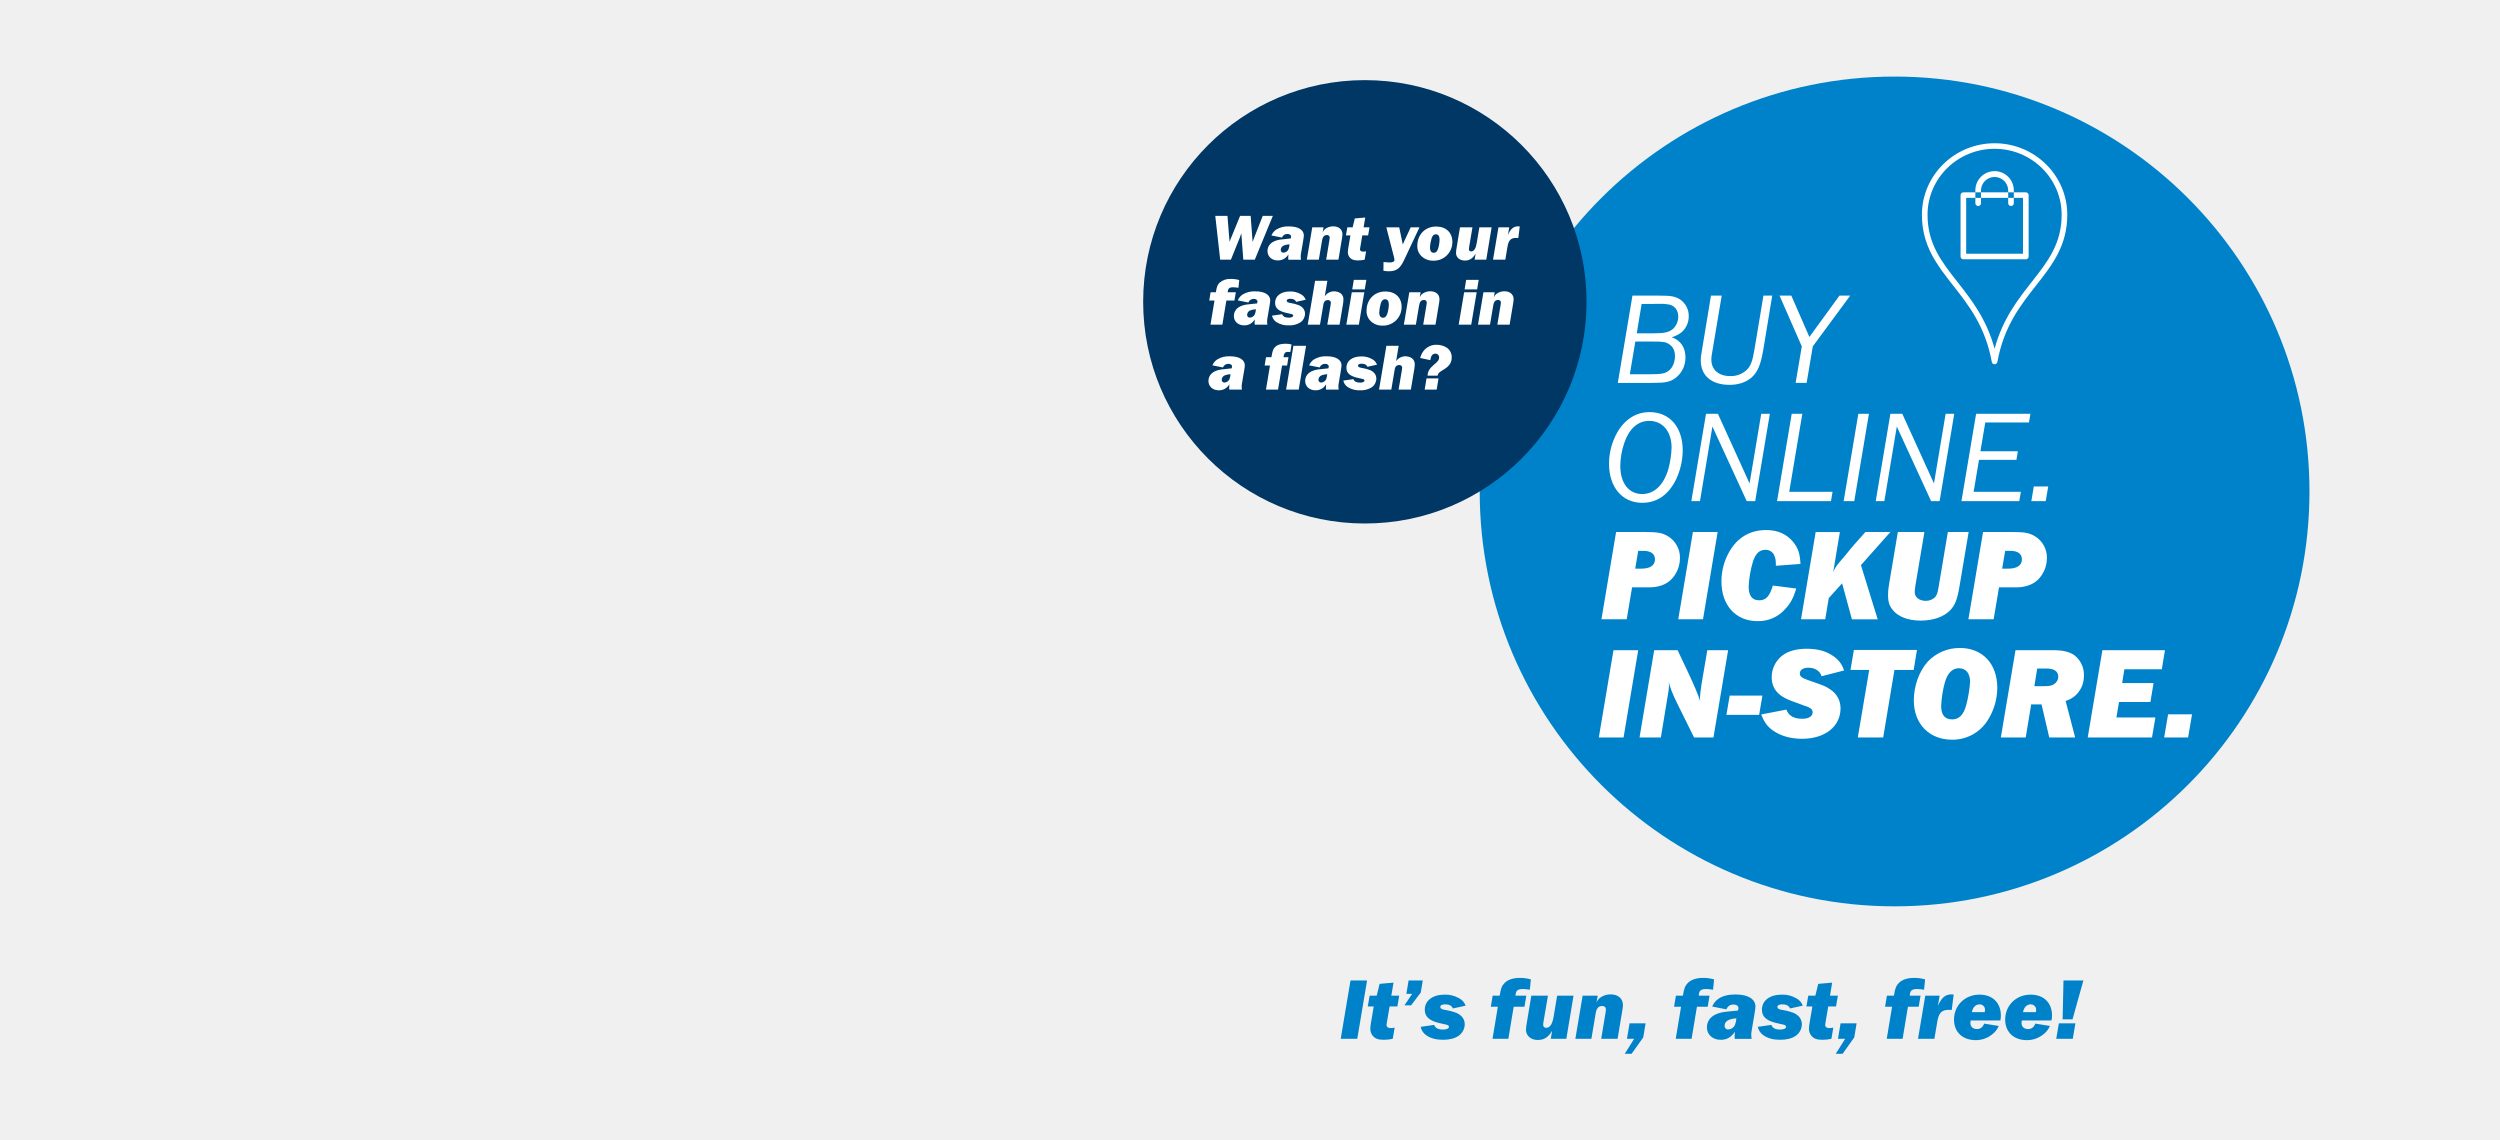
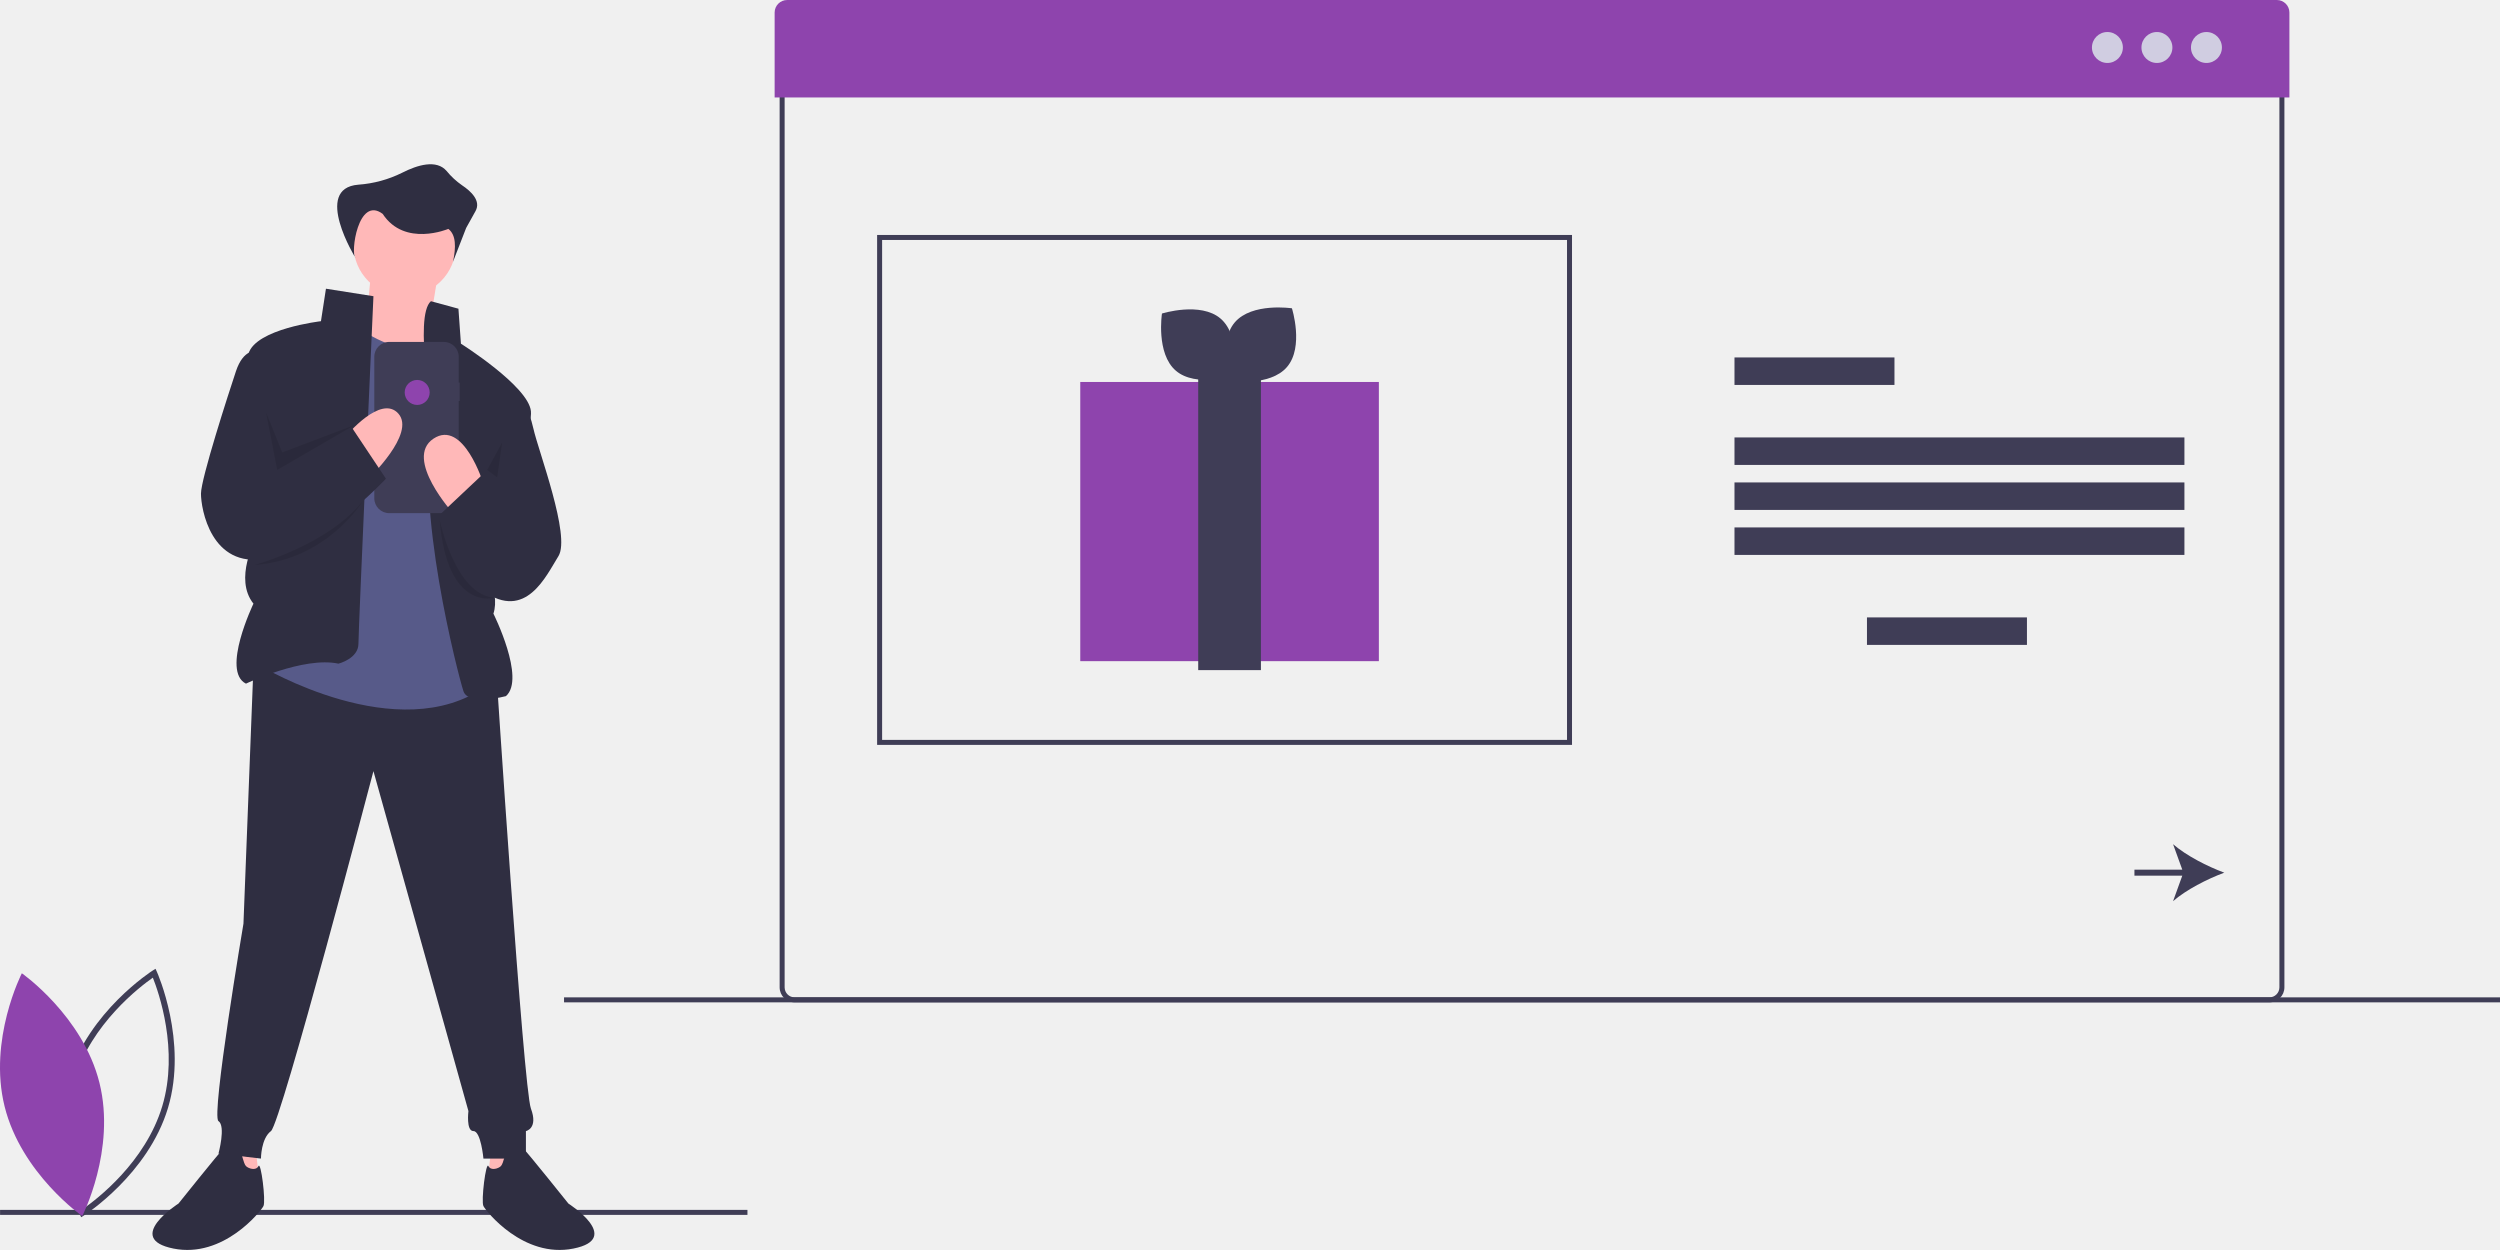
- <svg xmlns="http://www.w3.org/2000/svg" id="_051518_US_BOPIS_Splash_row1_mod8_XL_text.svg" data-name="051518_US_BOPIS_Splash_row1_mod8_XL_text.svg" width="1404" height="640" viewBox="0 0 1404 640">
-   <defs>
-     <style>
-       .cls-1, .cls-4 {
-         fill: #fff;
-       }
- 
-       .cls-1 {
-         opacity: 0;
-       }
- 
-       .cls-2 {
-         fill: #0082ca;
-       }
- 
-       .cls-2, .cls-3, .cls-4 {
-         fill-rule: evenodd;
-       }
- 
-       .cls-3 {
-         fill: #0082cb;
-       }
- 
-       .cls-5 {
-         fill: #003764;
-       }
-     </style>
-   </defs>
-   <rect id="box" class="cls-1" width="1404" height="640" />
-   <path id="It_s_fun_fast_free_" data-name="It’s fun, fast, free!  " class="cls-2" d="M1101.94,609.406h9.3l5.51-32.789h-9.3Zm30.3-6.292a11.1,11.1,0,0,1-2.26.245c-1.48,0-2.31-.639-2.31-1.769a9.021,9.021,0,0,1,.24-1.623l1.48-8.75h4.38l1.03-6.047h-4.43l1.23-7.324-7.82.688-1.62,6.636h-3.99l-1.03,6.047h3.34l-1.47,8.75a22.573,22.573,0,0,0-.44,3.638,6.047,6.047,0,0,0,1.37,4.08c1.33,1.623,3.1,2.262,6.2,2.262a23.974,23.974,0,0,0,5.02-.541Zm5.51-12.536h3.74l5.41-7.177,1.13-6.784h-7.97l-1.23,7.521h3.25Zm34.34,0.2a7.444,7.444,0,0,0-3.69-4.179,15.251,15.251,0,0,0-8.07-2.016c-6.79,0-11.17,3.343-11.17,8.5,0,3.982,2.66,6.293,8.81,7.62,3.74,0.786,3.98.885,4.38,1.18a1.124,1.124,0,0,1,.39.786c0,0.885-1.33,1.524-3.15,1.524-2.9,0-4.38-.737-5.16-2.605l-7.58,1.081a7.406,7.406,0,0,0,3.35,4.867c2.36,1.622,5.41,2.409,9.25,2.409,3.59,0,6.54-.738,8.65-2.212a7.974,7.974,0,0,0,3.5-6.44c0-2.852-1.58-5.064-4.63-6.44a32.518,32.518,0,0,0-6.64-1.721c-1.77-.344-2.46-0.786-2.46-1.622,0-.934.98-1.475,2.66-1.475,2.31,0,3.74.738,4.43,2.311Zm15.1,18.631h8.9l3-18.041h6.05l1.04-6.2h-6.05c0.09-2.8,1.08-3.736,4.18-3.736a28.735,28.735,0,0,1,3.84.394l0.59-5.8a22.015,22.015,0,0,0-6.3-.836c-3.64,0-6.54.983-8.41,2.8-1.58,1.573-2.17,3.048-2.81,7.177h-3.94l-1.03,6.2h3.94Zm32.71,0h8.76l4.03-24.236h-9.2l-2.01,12c-0.69,3.982-2.07,6.047-4.14,6.047a1.535,1.535,0,0,1-1.67-1.77,15.3,15.3,0,0,1,.29-2.409l2.37-13.863h-9.35l-2.51,15.142a30.043,30.043,0,0,0-.49,3.981c0,3.343,2.75,5.752,6.59,5.752,3.54,0,5.9-1.475,8.12-5.162Zm13.82,0h9l2.46-14.551c0.45-2.606,1.63-3.884,3.5-3.884,1.47,0,2.21.688,2.21,2.016,0,0.3-.1.934-0.24,1.868l-2.42,14.551h9.21l2.75-16.567a15.123,15.123,0,0,0,.25-2.458c0-3.588-2.76-5.948-6.89-5.948a10.1,10.1,0,0,0-5.56,1.622,6.175,6.175,0,0,0-2.41,3.048l0.69-3.933h-8.47Zm28.97,0h4.04l-5.27,8.406h3.84l6.54-9.192,1.33-7.915h-9Zm27.4,0H1299l3-18.041h6.05l1.03-6.2h-6.05c0.1-2.8,1.08-3.736,4.18-3.736a28.437,28.437,0,0,1,3.84.394l0.59-5.8a21.916,21.916,0,0,0-6.3-.836c-3.64,0-6.54.983-8.41,2.8-1.57,1.573-2.16,3.048-2.8,7.177h-3.94l-1.03,6.2h3.93Zm42.61,0a11.639,11.639,0,0,1-.2-1.917,13.87,13.87,0,0,1,.25-2.8c1.32-7.571,2.11-12.241,2.11-13.421,0-4.228-4.23-6.784-11.17-6.784-4.03,0-7.23.787-9.59,2.409a9.751,9.751,0,0,0-3.54,4.375l7.92,1.573c0.98-1.868,2.16-2.7,4.03-2.7,1.67,0,2.81.786,2.81,1.966a5.486,5.486,0,0,1-.3,1.426c-0.74.049-1.33,0.147-1.62,0.147-6.35.59-7.73,0.787-9.94,1.622-3.74,1.377-5.86,4.13-5.86,7.669,0,4.08,3.25,6.981,7.73,6.981,3.44,0,5.85-1.377,7.97-4.523-0.1.983-.15,2.114-0.15,2.8a6.041,6.041,0,0,0,.1,1.18h9.45Zm-15.16-7.276c0-1.622.89-2.752,2.66-3.49a13.242,13.242,0,0,1,3.94-.737,12.6,12.6,0,0,1-.79,3.736,4.33,4.33,0,0,1-3.64,2.507A1.957,1.957,0,0,1,1317.54,602.13Zm43.88-11.355a7.408,7.408,0,0,0-3.69-4.179,15.251,15.251,0,0,0-8.07-2.016c-6.79,0-11.16,3.343-11.16,8.5,0,3.982,2.65,6.293,8.8,7.62,3.74,0.786,3.99.885,4.38,1.18a1.086,1.086,0,0,1,.39.786c0,0.885-1.32,1.524-3.14,1.524-2.91,0-4.38-.737-5.17-2.605l-7.58,1.081a7.44,7.44,0,0,0,3.35,4.867c2.36,1.622,5.41,2.409,9.25,2.409,3.59,0,6.54-.738,8.66-2.212a7.99,7.99,0,0,0,3.49-6.44c0-2.852-1.57-5.064-4.62-6.44a32.876,32.876,0,0,0-6.65-1.721c-1.77-.344-2.46-0.786-2.46-1.622,0-.934.99-1.475,2.66-1.475,2.31,0,3.74.738,4.43,2.311Zm17.17,12.339a11.164,11.164,0,0,1-2.26.245c-1.48,0-2.32-.639-2.32-1.769a8.681,8.681,0,0,1,.25-1.623l1.48-8.75h4.37l1.04-6.047h-4.43l1.23-7.324-7.82.688-1.63,6.636h-3.98l-1.04,6.047h3.35l-1.48,8.75a23.874,23.874,0,0,0-.44,3.638,6,6,0,0,0,1.38,4.08c1.33,1.623,3.1,2.262,6.2,2.262a24.043,24.043,0,0,0,5.02-.541Zm2.6,6.292h4.04l-5.27,8.406h3.84l6.54-9.192,1.33-7.915h-9Zm27.4,0h8.91l3-18.041h6.05l1.03-6.2h-6.05c0.1-2.8,1.08-3.736,4.18-3.736a28.437,28.437,0,0,1,3.84.394l0.59-5.8a21.916,21.916,0,0,0-6.3-.836c-3.64,0-6.54.983-8.41,2.8-1.57,1.573-2.16,3.048-2.8,7.177h-3.94l-1.03,6.2h3.93Zm17.56,0h9.2l1.68-9.881c0.78-4.67,2.5-6.391,6.29-6.391,0.4,0,.84,0,1.77.049l1.09-8.652c-0.5-.049-0.89-0.1-1.13-0.1-3.55,0-5.76,1.868-7.73,6.538l0.98-5.8h-8.06Zm37.19-8.554c-0.93,2.163-2.16,3.048-4.13,3.048-2.21,0-3.64-1.327-3.64-3.343a9.651,9.651,0,0,1,.15-1.474h16.68a13.117,13.117,0,0,0,.29-2.753c0-7.178-4.67-11.75-12-11.75-8.17,0-14.32,6.047-14.32,14.06,0,6.932,4.82,11.5,12.15,11.5a14.382,14.382,0,0,0,8.91-2.949,11.651,11.651,0,0,0,4.08-5.014Zm-6.93-6.44c0.49-2.7,2.11-4.375,4.33-4.375a3.012,3.012,0,0,1,3.05,3.2,6.239,6.239,0,0,1-.15,1.179h-7.23Zm35.66,6.44c-0.93,2.163-2.16,3.048-4.13,3.048-2.22,0-3.64-1.327-3.64-3.343a10.833,10.833,0,0,1,.14-1.474h16.68a12.588,12.588,0,0,0,.3-2.753c0-7.178-4.68-11.75-12.01-11.75-8.16,0-14.31,6.047-14.31,14.06,0,6.932,4.82,11.5,12.15,11.5a14.353,14.353,0,0,0,8.9-2.949,11.6,11.6,0,0,0,4.09-5.014Zm-6.94-6.44c0.5-2.7,2.12-4.375,4.33-4.375a3.012,3.012,0,0,1,3.05,3.2,7,7,0,0,1-.14,1.179h-7.24Zm22.24,4.031h5.56l6.1-21.826h-11.17Zm-3.6,10.963h9.3l1.48-8.7h-9.3Z" transform="translate(-349 -26)" />
-   <g id="Lock_Up_Form_3" data-name="Lock Up Form 3">
-     <path class="cls-3" d="M1646,302c0,128.683-104.32,233-233,233s-233-104.318-233-233S1284.32,69,1413,69,1646,173.317,1646,302Z" transform="translate(-349 -26)" />
-     <path class="cls-4" d="M1453.21,168.509h31.9V137.13h-31.9v31.379Zm33.48,3.111h-35.06a1.569,1.569,0,0,1-1.58-1.554V135.575a1.57,1.57,0,0,1,1.58-1.556h35.06a1.572,1.572,0,0,1,1.59,1.556v34.491a1.571,1.571,0,0,1-1.59,1.554m-8.31-29.94a1.569,1.569,0,0,1-1.58-1.555v-7.22a7.641,7.641,0,0,0-15.28,0v7.22a1.58,1.58,0,0,1-3.16,0v-7.22a10.8,10.8,0,0,1,21.6,0v7.22a1.563,1.563,0,0,1-1.58,1.555m-9.22-32.119c-20.76,0-37.65,16.616-37.65,37.038,0,16.355,7.79,26.264,16.8,37.74,7.71,9.811,16.33,20.784,20.85,37.511,4.53-16.73,13.15-27.7,20.85-37.513,9.02-11.474,16.81-21.383,16.81-37.738,0-20.422-16.9-37.038-37.66-37.038m0,121.008a1.585,1.585,0,0,1-1.56-1.28c-3.66-19.971-12.88-31.7-21.79-43.048-8.98-11.43-17.46-22.225-17.46-39.642,0-22.137,18.3-40.148,40.81-40.148s40.82,18.011,40.82,40.148c0,17.417-8.48,28.212-17.46,39.642-8.92,11.344-18.13,23.077-21.8,43.048a1.577,1.577,0,0,1-1.56,1.28" transform="translate(-349 -26)" />
-     <path id="Buy_online._pickup_in-store." data-name="Buy online. pickup in-store." class="cls-4" d="M1257.56,241.037h19.18c7.71,0,10.21-.514,13.37-2.866a14.239,14.239,0,0,0,5.44-11.464c0-5.585-2.72-9.554-7.72-11.317a16.515,16.515,0,0,0,5.37-2.646,11.693,11.693,0,0,0,4.19-9.113,11.023,11.023,0,0,0-4.78-9.406c-2.79-1.764-4.92-2.2-11.54-2.2h-15.28Zm10.65-27.852,2.72-16.461,9.41-.074h0.73a22.1,22.1,0,0,1,5.88.514c2.87,0.882,4.56,3.381,4.56,6.688a9.4,9.4,0,0,1-3.09,6.981c-2.28,1.838-4.7,2.352-10.95,2.352h-9.26Zm-3.89,23,3.08-18.372h9.92c5.96,0,7.28.22,9.34,1.69,1.98,1.323,3.01,3.6,3.01,6.467,0,3.233-1.25,6.393-3.23,8.01-2.21,1.837-4.27,2.205-11.47,2.205h-10.65Zm79.96-44.167h-4.93l-5.07,30.424c-1.1,6.467-2.06,9.04-4.33,11.318a13.045,13.045,0,0,1-9.34,3.454c-6.39,0-10.51-3.6-10.51-9.186,0-1.838.08-1.838,1.03-7.57l4.78-28.44h-6.03l-4.48,27.118c-1.18,6.981-1.25,7.5-1.25,9.259,0,8.6,6.1,13.742,16.17,13.742,5.07,0,9.55-1.543,12.57-4.335,3.3-3.087,4.99-7.055,6.46-15.947Zm13.15,49.017h6.18l3.45-20.5,21.02-28.514h-6.03l-16.9,23.223-10.14-23.223h-6.62l12.5,28.514ZM1252.63,286.4c0,13.228,7.43,21.973,18.6,21.973,8.37,0,14.84-4.482,19.1-13.228a38.846,38.846,0,0,0,3.68-16.167c0-13.081-7.28-21.532-18.6-21.532-7.49,0-13.89,3.968-18.15,11.391A36.2,36.2,0,0,0,1252.63,286.4Zm6.32,1.25a41.659,41.659,0,0,1,2.28-13.008c2.79-8.01,7.64-12.272,13.96-12.272,7.57,0,12.57,5.952,12.57,14.991a53.611,53.611,0,0,1-1.84,12.2c-2.72,8.966-7.93,13.89-14.69,13.89C1263.73,303.446,1258.95,297.346,1258.95,287.646Zm39.91,19.768h4.85l6.98-41.888,19.26,41.888h4.77l8.23-49.017h-4.85l-6.54,39.1-17.78-39.1h-6.69Zm48.14,0h30.28l0.88-5.218h-24.33l7.35-43.8h-5.95Zm37.41,0h5.95l8.23-49.017h-5.95Zm18,0h4.85l6.99-41.888,19.25,41.888h4.78l8.23-49.017h-4.85l-6.54,39.1-17.79-39.1h-6.69Zm48.14,0h32.48l0.89-5.218h-26.53l3.01-17.931h21.02l0.81-4.85h-21.02l2.72-16.167h24.54l0.81-4.851h-30.5Zm39.25,0h8.08l1.4-8.231h-8.09Zm-241.43,66.377h14.18l3.02-17.931h9.55c5.22,0,9.33-1.47,12.27-4.262a17.187,17.187,0,0,0,5.07-12.126,13.953,13.953,0,0,0-6.76-12.346c-3.3-1.911-5.66-2.352-12.93-2.352H1256.6Zm18.96-28.44,1.69-9.994h2.94c4.19,0,6.47,1.69,6.47,4.776,0,3.381-2.72,5.218-7.72,5.218h-3.38Zm24.18,28.44h13.89l8.23-49.017h-13.89Zm53.14-18.96c-1.84,6.1-3.9,8.3-7.72,8.3-3.9,0-5.88-2.572-5.88-7.643a56.923,56.923,0,0,1,2.5-14.4c1.54-4.41,3.67-6.32,6.91-6.32a5.139,5.139,0,0,1,4.99,3.233c0.67,1.544.89,2.719,0.89,5.732l13.81-1.028c-0.29-5.733-1.25-8.819-4.11-12.347-3.6-4.409-8.68-6.687-15.14-6.687-9.26,0-16.54,4.409-21.02,12.714a33.459,33.459,0,0,0-4.12,16.167c0,13.375,8.02,22.267,20.21,22.267a19.91,19.91,0,0,0,15.58-6.761c3.02-3.234,4.56-6.1,6.25-11.538Zm15.8,18.96h13.59l1.99-11.9,7.49-8.3,5.52,20.209h14.47l-9.4-30.424,16.53-18.593h-14.03l-6.99,7.864c-1.47,1.616-2.79,3.527-4.26,5.217-2.13,2.572-3.45,4.042-3.82,4.483a17.358,17.358,0,0,0-3.01,5l2.2-13.375,1.55-9.186h-13.6Zm94.14-49.017h-11.68l-5.15,30.645c-0.51,3.16-.95,4.556-1.76,5.659a7.146,7.146,0,0,1-5.51,2.351c-3.6,0-6.18-1.984-6.18-4.85a27.994,27.994,0,0,1,.37-3.674l5.07-30.131h-14.92l-5.07,30.131a32.557,32.557,0,0,0-.44,5.291c0,3.527.66,5.879,2.43,8.083,3.08,4.042,8.67,6.247,15.94,6.247,7.06,0,13.01-2.131,16.61-5.879,2.72-2.94,3.97-6.1,5.22-13.742Zm-0.14,49.017h14.18l3.01-17.931h9.56c5.22,0,9.33-1.47,12.27-4.262a17.187,17.187,0,0,0,5.07-12.126,13.953,13.953,0,0,0-6.76-12.346c-3.31-1.911-5.66-2.352-12.93-2.352h-16.17Zm18.96-28.44,1.69-9.994h2.94c4.19,0,6.46,1.69,6.46,4.776,0,3.381-2.71,5.218-7.71,5.218h-3.38ZM1246.9,440.168h13.89l8.23-49.017h-13.89Zm22.86,0h11.98l3.96-24.031a25.924,25.924,0,0,0,.59-5.144l-0.07-1.837c0.59,2.866,2.35,7.128,4.85,12.2l9.33,18.813h10.88l8.23-49.017h-11.69l-3.16,18.593c-0.51,3.233-.95,6.761-0.95,7.863a14.934,14.934,0,0,0,.15,2.352c-0.96-3.381-3.61-9.554-7.35-17.49l-5.37-11.318h-13.15Zm48.8-12.713h18.37l1.84-10.8h-18.38Zm66.06-24.913a14.732,14.732,0,0,0-6.17-8.157c-3.89-2.719-8.67-4.042-14.7-4.042-5.73,0-10.14,1.176-13.52,3.6a15.254,15.254,0,0,0-6.24,12.419c0,6.247,3.52,10.509,10.95,13.228l9.62,3.528a4.959,4.959,0,0,1,1.62,1.029,2.65,2.65,0,0,1,.81,1.837c0,2.278-2.21,3.674-5.66,3.674-4.92,0-7.64-1.543-9.11-5.144l-14.11,2.719c1.69,4.409,3.38,6.688,6.39,8.892,4.41,3.16,10.07,4.777,16.53,4.777,12.87,0,21.61-6.908,21.61-17.049a12.3,12.3,0,0,0-5.66-10.583c-2.64-1.837-2.72-1.91-12.71-5.364-3.53-1.25-4.48-2.058-4.48-3.675,0-1.984,1.83-3.233,4.77-3.233,3.75,0,6.54,1.764,7.42,4.777Zm7.72,37.626h14.26l6.32-37.92h10.8L1425.56,391h-35.42l-1.91,11.244h10.51Zm31.46-20.8c0,13.154,8.67,22.046,21.46,22.046a23.33,23.33,0,0,0,19.69-10.361,34.275,34.275,0,0,0,5.73-18.667c0-13.668-8.3-22.487-21.09-22.487a24.7,24.7,0,0,0-17.93,7.643C1426.81,402.91,1423.8,411.214,1423.8,419.371Zm15.36,3.086a59.631,59.631,0,0,1,2.2-13.668c1.55-4.924,4.19-7.5,7.72-7.5,3.97,0,6.32,2.792,6.32,7.643a68.269,68.269,0,0,1-2.13,12.86c-1.4,5.512-4.04,8.231-7.87,8.231C1441.22,430.027,1439.16,427.528,1439.16,422.457Zm33.51,17.711h13.97l3.08-18.592h5.81l4.33,18.592h14.55l-5.36-20.5a16.121,16.121,0,0,0,5.29-2.866,14.876,14.876,0,0,0,5-11.391,13.867,13.867,0,0,0-5.51-11.538c-2.72-1.837-6.4-2.719-11.61-2.719H1480.9Zm18.82-28.807,1.61-9.921h5.15c4.41,0,6.68,1.616,6.68,4.63a5.059,5.059,0,0,1-2.2,4.041c-1.32.956-2.79,1.25-5.73,1.25h-5.51Zm29.98,28.807h36.09l1.91-11.244h-21.9l1.47-8.671h17.63l1.77-10.656H1540.8l1.25-7.716h21.02l1.76-10.73H1529.7Zm42.92,0h13.45l2.21-13.007H1566.6Z" transform="translate(-349 -26)" />
-   </g>
-   <circle class="cls-5" cx="766.5" cy="169.5" r="124.5" />
-   <path id="Want_your_fashion_in_a_flash_" data-name="Want your  fashion in  a flash?" class="cls-4" d="M1034.26,171.848h6.01l4.13-10.219,0.77-1.881,0.59-1.7,0.37-.959,1.11,14.756h6.45l10.14-24.606h-5.68l-4.17,10.625-1.18,3.061-0.33,1.033c-0.07-1.365-.14-2.287-0.26-3.578l-0.84-11.141h-5.94l-4.86,11.879-0.48,1.18a8.531,8.531,0,0,0-.37,1.107l-0.15.553c-0.11-1-.22-1.955-0.33-3.578l-0.89-11.141h-6.85Zm45.36,0a7.973,7.973,0,0,1-.15-1.439,10.391,10.391,0,0,1,.18-2.1c1-5.681,1.59-9.185,1.59-10.07,0-3.173-3.17-5.091-8.37-5.091a12.515,12.515,0,0,0-7.19,1.807,7.348,7.348,0,0,0-2.65,3.284l5.93,1.18a3.162,3.162,0,0,1,3.02-2.029c1.26,0,2.11.59,2.11,1.476a4.17,4.17,0,0,1-.23,1.069c-0.55.037-.99,0.111-1.21,0.111-4.76.443-5.79,0.59-7.45,1.217-2.8,1.033-4.38,3.1-4.38,5.755,0,3.062,2.43,5.239,5.78,5.239a6.645,6.645,0,0,0,5.97-3.394c-0.07.738-.11,1.586-0.11,2.1a4.261,4.261,0,0,0,.08.886h7.08Zm-11.36-5.46a2.747,2.747,0,0,1,1.99-2.619,10.015,10.015,0,0,1,2.95-.553,9.007,9.007,0,0,1-.59,2.8,3.24,3.24,0,0,1-2.73,1.882A1.466,1.466,0,0,1,1068.26,166.388Zm14.64,5.46h6.75l1.84-10.92c0.34-1.955,1.22-2.914,2.62-2.914a1.41,1.41,0,0,1,1.66,1.513,11.4,11.4,0,0,1-.19,1.4l-1.8,10.92h6.89l2.07-12.432a11.584,11.584,0,0,0,.18-1.844c0-2.693-2.06-4.464-5.16-4.464a7.609,7.609,0,0,0-4.17,1.217,4.626,4.626,0,0,0-1.8,2.287l0.51-2.951h-6.34Zm33.3-4.722a8.351,8.351,0,0,1-1.7.184c-1.1,0-1.73-.479-1.73-1.328a6.439,6.439,0,0,1,.19-1.217l1.1-6.566h3.28l0.78-4.538h-3.32l0.92-5.5-5.86.516-1.22,4.98h-2.98l-0.78,4.538h2.51l-1.11,6.566a17.245,17.245,0,0,0-.33,2.73,4.532,4.532,0,0,0,1.03,3.062c1,1.217,2.33,1.7,4.65,1.7a17.955,17.955,0,0,0,3.76-.406Zm9.78,6.05-0.04,4.869a14.244,14.244,0,0,0,2.87.3c4.39,0,6.45-1.475,8.7-6.234l8.67-18.445h-4.94l-3.58,7.71c-0.15.295-.29,0.627-0.85,1.955L1136.33,161l-1.54-7.341h-7.23l4.39,17.08a5.8,5.8,0,0,1,.18,1.181c0,1-.88,1.475-2.76,1.475C1128.63,173.4,1127.75,173.323,1125.98,173.176Zm21.42-3.21a9.207,9.207,0,0,0,6.52,2.435,10.407,10.407,0,0,0,10.73-10.55c0-5.239-3.58-8.632-9.1-8.632-6.16,0-10.58,4.5-10.58,10.734A7.6,7.6,0,0,0,1147.4,169.966Zm4.68-4.832a21.288,21.288,0,0,1,.89-5.275c0.51-1.55,1.29-2.287,2.39-2.287,1.33,0,2.1,1.032,2.1,2.877a18.626,18.626,0,0,1-.81,5.164c-0.55,1.66-1.25,2.361-2.43,2.361C1152.85,167.974,1152.08,166.941,1152.08,165.134Zm25.04,6.714h6.56l3.02-18.187h-6.89l-1.51,9c-0.52,2.988-1.55,4.538-3.1,4.538a1.15,1.15,0,0,1-1.25-1.328,10.423,10.423,0,0,1,.22-1.808l1.77-10.4h-7.01l-1.88,11.362a23.1,23.1,0,0,0-.36,2.988c0,2.509,2.06,4.316,4.94,4.316,2.65,0,4.42-1.106,6.08-3.873Zm10.36,0h6.9l1.25-7.415c0.59-3.5,1.88-4.8,4.72-4.8,0.29,0,.63,0,1.33.037l0.81-6.492c-0.37-.037-0.67-0.074-0.85-0.074-2.66,0-4.31,1.4-5.79,4.906l0.74-4.353h-6.05Zm-158.67,36.471h6.67l2.25-13.539h4.53l0.78-4.648h-4.54c0.08-2.1.81-2.8,3.14-2.8a21.356,21.356,0,0,1,2.87.295l0.44-4.352a16.39,16.39,0,0,0-4.72-.628,8.838,8.838,0,0,0-6.3,2.1c-1.18,1.181-1.62,2.287-2.1,5.386h-2.95l-0.77,4.648h2.95Zm31.93,0a7.973,7.973,0,0,1-.15-1.439,10.391,10.391,0,0,1,.18-2.1c1-5.681,1.59-9.185,1.59-10.071,0-3.172-3.17-5.09-8.37-5.09a12.515,12.515,0,0,0-7.19,1.807,7.345,7.345,0,0,0-2.65,3.283l5.93,1.181a3.162,3.162,0,0,1,3.02-2.029c1.26,0,2.11.59,2.11,1.475a4.167,4.167,0,0,1-.23,1.07c-0.55.037-.99,0.111-1.21,0.111-4.76.443-5.79,0.59-7.45,1.217-2.8,1.033-4.38,3.1-4.38,5.755,0,3.062,2.43,5.238,5.78,5.238a6.646,6.646,0,0,0,5.97-3.393c-0.07.737-.11,1.586-0.11,2.1a4.261,4.261,0,0,0,.08.886h7.08Zm-11.36-5.46a2.747,2.747,0,0,1,1.99-2.619,10.037,10.037,0,0,1,2.95-.554,9.008,9.008,0,0,1-.59,2.8,3.239,3.239,0,0,1-2.73,1.881A1.465,1.465,0,0,1,1049.38,202.859Zm32.89-8.522a5.581,5.581,0,0,0-2.76-3.135,11.445,11.445,0,0,0-6.05-1.513c-5.09,0-8.37,2.509-8.37,6.382,0,2.988,1.99,4.722,6.6,5.718,2.8,0.59,2.99.664,3.28,0.885a0.819,0.819,0,0,1,.3.591c0,0.664-1,1.143-2.36,1.143-2.18,0-3.28-.553-3.87-1.955l-5.68.812a5.572,5.572,0,0,0,2.51,3.652,11.93,11.93,0,0,0,6.93,1.807,11.234,11.234,0,0,0,6.48-1.66,5.977,5.977,0,0,0,2.62-4.832c0-2.14-1.18-3.8-3.46-4.833a24.787,24.787,0,0,0-4.98-1.291c-1.33-.258-1.84-0.59-1.84-1.217,0-.7.73-1.107,1.99-1.107,1.73,0,2.8.553,3.32,1.734Zm1.15,13.982h6.89l1.81-10.735a5.452,5.452,0,0,1,.55-1.992,2.413,2.413,0,0,1,2.03-1.07,1.566,1.566,0,0,1,1.73,1.439,14.7,14.7,0,0,1-.22,1.623l-1.8,10.735h6.89l1.92-11.473a18.452,18.452,0,0,0,.25-2.545,4.048,4.048,0,0,0-1.62-3.616,6.336,6.336,0,0,0-3.5-1.069,6.219,6.219,0,0,0-5.35,2.766l1.44-8.669h-6.89Zm25-19.81h7.04l0.89-5.349h-7.04Zm-3.32,19.81h7.04l3.06-18.187h-7.04Zm13.79-1.882a9.219,9.219,0,0,0,6.53,2.435,10.408,10.408,0,0,0,10.73-10.551c0-5.238-3.58-8.632-9.11-8.632-6.16,0-10.58,4.5-10.58,10.735A7.634,7.634,0,0,0,1118.89,206.437Zm4.69-4.832a21.752,21.752,0,0,1,.88-5.276c0.52-1.549,1.29-2.287,2.4-2.287,1.32,0,2.1,1.033,2.1,2.878a18.626,18.626,0,0,1-.81,5.164c-0.56,1.66-1.26,2.361-2.44,2.361C1124.35,204.445,1123.58,203.412,1123.58,201.605Zm13.83,6.714h6.74L1146,197.4c0.33-1.955,1.21-2.914,2.61-2.914a1.409,1.409,0,0,1,1.66,1.512,12.922,12.922,0,0,1-.18,1.4l-1.81,10.92h6.89l2.07-12.432a11.585,11.585,0,0,0,.18-1.845c0-2.693-2.06-4.463-5.16-4.463a7.542,7.542,0,0,0-4.16,1.217,4.636,4.636,0,0,0-1.81,2.287l0.52-2.951h-6.34Zm34.11-19.81h7.04l0.88-5.349h-7.04Zm-3.32,19.81h7.04l3.06-18.187h-7.04Zm10.84,0h6.75l1.84-10.92c0.33-1.955,1.21-2.914,2.62-2.914A1.406,1.406,0,0,1,1191.9,196a12.922,12.922,0,0,1-.18,1.4l-1.81,10.92h6.9l2.06-12.432a11.674,11.674,0,0,0,.19-1.845c0-2.693-2.07-4.463-5.17-4.463a7.542,7.542,0,0,0-4.16,1.217,4.636,4.636,0,0,0-1.81,2.287l0.52-2.951h-6.34Zm-132.58,36.47a8.733,8.733,0,0,1-.14-1.438,10.391,10.391,0,0,1,.18-2.1c1-5.681,1.59-9.186,1.59-10.071,0-3.172-3.17-5.091-8.37-5.091a12.514,12.514,0,0,0-7.19,1.808,7.34,7.34,0,0,0-2.65,3.283l5.93,1.181a3.162,3.162,0,0,1,3.02-2.029c1.26,0,2.11.59,2.11,1.475a4.175,4.175,0,0,1-.23,1.07c-0.55.037-.99,0.111-1.21,0.111-4.76.442-5.79,0.59-7.45,1.217-2.8,1.033-4.39,3.1-4.39,5.755,0,3.062,2.44,5.238,5.79,5.238a6.645,6.645,0,0,0,5.97-3.394c-0.07.738-.11,1.587-0.11,2.1a4.253,4.253,0,0,0,.08.885h7.07Zm-11.35-5.459a2.736,2.736,0,0,1,1.99-2.62,9.932,9.932,0,0,1,2.95-.553,9.008,9.008,0,0,1-.59,2.8,3.239,3.239,0,0,1-2.73,1.881A1.465,1.465,0,0,1,1035.11,239.33Zm24.86,5.459h6.78l2.25-13.5h2.84l0.77-4.685h-2.8c0.26-2.214.92-2.988,2.47-2.988a11.116,11.116,0,0,1,1.36.11l0.7-4.279a12.847,12.847,0,0,0-3.42-.406c-2.84,0-4.8.664-6.05,2.1-0.96,1.07-1.25,1.992-1.84,5.46H1060l-0.77,4.685h2.99Zm11.31,0h7.08l4.13-24.6h-7.11Zm29.5,0a8.733,8.733,0,0,1-.14-1.438,10.391,10.391,0,0,1,.18-2.1c0.99-5.681,1.58-9.186,1.58-10.071,0-3.172-3.17-5.091-8.36-5.091a12.493,12.493,0,0,0-7.19,1.808,7.34,7.34,0,0,0-2.65,3.283l5.93,1.181a3.162,3.162,0,0,1,3.02-2.029c1.26,0,2.1.59,2.1,1.475a4.05,4.05,0,0,1-.22,1.07c-0.55.037-.99,0.111-1.21,0.111-4.76.442-5.79,0.59-7.45,1.217-2.8,1.033-4.39,3.1-4.39,5.755,0,3.062,2.44,5.238,5.79,5.238a6.645,6.645,0,0,0,5.97-3.394c-0.07.738-.11,1.587-0.11,2.1a4.253,4.253,0,0,0,.08.885h7.07Zm-11.35-5.459a2.736,2.736,0,0,1,1.99-2.62,9.932,9.932,0,0,1,2.95-.553,9.642,9.642,0,0,1-.59,2.8,3.239,3.239,0,0,1-2.73,1.881A1.465,1.465,0,0,1,1089.43,239.33Zm32.89-8.522a5.6,5.6,0,0,0-2.77-3.135,11.384,11.384,0,0,0-6.04-1.513c-5.09,0-8.37,2.509-8.37,6.382,0,2.988,1.99,4.722,6.6,5.718,2.8,0.59,2.98.664,3.28,0.885a0.843,0.843,0,0,1,.29.59c0,0.664-.99,1.144-2.35,1.144-2.18,0-3.29-.553-3.88-1.955l-5.67.811a5.562,5.562,0,0,0,2.5,3.653,11.951,11.951,0,0,0,6.93,1.807,11.246,11.246,0,0,0,6.49-1.66,5.978,5.978,0,0,0,2.62-4.832c0-2.14-1.18-3.8-3.47-4.833a24.356,24.356,0,0,0-4.97-1.291c-1.33-.258-1.84-0.59-1.84-1.217,0-.7.73-1.107,1.99-1.107,1.73,0,2.8.553,3.31,1.734Zm1.15,13.981h6.89l1.81-10.735a5.459,5.459,0,0,1,.55-1.992,2.4,2.4,0,0,1,2.03-1.069,1.572,1.572,0,0,1,1.73,1.438,14.636,14.636,0,0,1-.22,1.623l-1.81,10.735h6.9l1.91-11.472a17.177,17.177,0,0,0,.26-2.546,4.048,4.048,0,0,0-1.62-3.615,6.337,6.337,0,0,0-3.5-1.07,6.209,6.209,0,0,0-5.35,2.767l1.44-8.669h-6.89Zm27.28-7.82h5.61c0.22-1.291.73-1.845,3.13-3.247,3.43-2.028,4.79-4.021,4.79-6.972a6.38,6.38,0,0,0-2.65-5.422,10.387,10.387,0,0,0-5.79-1.7,9.053,9.053,0,0,0-6.67,2.656,10.056,10.056,0,0,0-2.58,4.758l5.64,1.218c0.37-2.472,1.33-3.652,2.91-3.652a2.039,2.039,0,0,1,2.07,2.139c0,1.365-.63,2.214-3.1,4.243-2.25,1.881-3.36,3.762-3.36,5.828v0.148Zm-1.65,7.82h6.74l1.03-6.271h-6.74Z" transform="translate(-349 -26)" />
+ <svg xmlns="http://www.w3.org/2000/svg" id="aced5027-7764-4d9c-85f3-702f4c5cb940" data-name="Layer 1" width="1000.149" height="500.052" viewBox="0 0 1000.149 500.052">
+   <rect x="0.024" y="484.026" width="299" height="2" fill="#3f3d56" />
+   <path d="M132.434,686.937l-.569-1.251c-.125-.275-12.398-27.794-4.433-54.398,7.965-26.606,33.34-42.853,33.595-43.014l1.163-.733.568,1.25c.125.275,12.397,27.793,4.433,54.398-7.965,26.606-33.34,42.853-33.595,43.014Zm-2.705-54.961c-6.734,22.494,1.497,45.707,3.77,51.401,5.027-3.512,24.667-18.402,31.395-40.875,6.726-22.47-1.499-45.701-3.77-51.401C156.093,594.615,136.455,609.505,129.729,631.976Z" transform="translate(-99.97601 -199.9742)" fill="#3f3d56" />
+   <path d="M139.77,633.195c6.672,26.826-6.893,53.293-6.893,53.293s-24.383-17.028-31.055-43.854,6.893-53.293,6.893-53.293S133.097,606.369,139.77,633.195Z" transform="translate(-99.97601 -199.9742)" fill="#8e44ad" />
+   <path d="M1007.875,600.974h-590a6.007,6.007,0,0,1-6-6v-363a6.007,6.007,0,0,1,6-6h590a6.007,6.007,0,0,1,6,6v363A6.007,6.007,0,0,1,1007.875,600.974Zm-590-373a4.005,4.005,0,0,0-4,4v363a4.004,4.004,0,0,0,4,4h590a4.004,4.004,0,0,0,4-4v-363a4.004,4.004,0,0,0-4-4Z" transform="translate(-99.97601 -199.9742)" fill="#3f3d56" />
+   <path d="M1010.825,199.974h-595.9a5.025,5.025,0,0,0-5.05,5v34h606v-34A5.025,5.025,0,0,0,1010.825,199.974Z" transform="translate(-99.97601 -199.9742)" fill="#8e44ad" />
+   <circle cx="843.089" cy="19" r="6.19" fill="#d0cde1" />
+   <circle cx="862.899" cy="19" r="6.19" fill="#d0cde1" />
+   <circle cx="882.709" cy="19" r="6.19" fill="#d0cde1" />
+   <path d="M728.875,497.974h-278v-204h278Zm-276-2h274v-200h-274Z" transform="translate(-99.97601 -199.9742)" fill="#3f3d56" />
+   <rect x="693.899" y="143" width="64" height="11" fill="#3f3d56" />
+   <rect x="746.899" y="247" width="64" height="11" fill="#3f3d56" />
+   <rect x="693.899" y="175" width="180" height="11" fill="#3f3d56" />
+   <rect x="693.899" y="193" width="180" height="11" fill="#3f3d56" />
+   <rect x="693.899" y="211" width="180" height="11" fill="#3f3d56" />
+   <path d="M969.331,560.496c5.236-4.565,13.683-8.876,20.492-11.399-6.808-2.526-15.255-6.836-20.492-11.402l3.691,10.203H953.875v2.397h19.146Z" transform="translate(-99.97601 -199.9742)" fill="#3f3d56" />
+   <rect x="225.649" y="399" width="774.5" height="2" fill="#3f3d56" />
+   <rect x="432.17" y="152.812" width="119.457" height="111.692" fill="#8e44ad" />
+   <rect x="479.356" y="149.825" width="25.086" height="118.263" fill="#3f3d56" />
+   <path d="M588.279,327.429c8.01,6.875,5.557,22.872,5.557,22.872s-15.44,4.852-23.451-2.023-5.557-22.873-5.557-22.873S580.269,320.554,588.279,327.429Z" transform="translate(-99.97601 -199.9742)" fill="#3f3d56" />
+   <path d="M614.871,346.768c-6.85,8.032-22.855,5.629-22.855,5.629s-4.9-15.425,1.95-23.457,22.855-5.629,22.855-5.629S621.72,338.736,614.871,346.768Z" transform="translate(-99.97601 -199.9742)" fill="#3f3d56" />
+   <polygon points="102.399 460.5 103.399 469.5 94.399 468.5 94.399 457.5 102.399 460.5" fill="#ffb8b8" />
+   <polygon points="196.399 460.5 195.399 469.5 204.399 468.5 204.399 457.5 196.399 460.5" fill="#ffb8b8" />
+   <path d="M201.375,466.474l-4,103s-13,77-10,79,0,13,0,13l17,2s0-8,4-11,41-144,41-144l38,136s-1,8,2,8,4,11,4,11h17v-11s5-1,2-9-14-177-14-177Z" transform="translate(-99.97601 -199.9742)" fill="#2f2e41" />
+   <path d="M196.375,660.474s-5-3-7-1-18,22-18,22-22,14-2,18,35-15,36-17-1-18-2-16-4,1-5,0S196.375,660.474,196.375,660.474Z" transform="translate(-99.97601 -199.9742)" fill="#2f2e41" />
+   <path d="M302.375,660.474s5-3,7-1,18,22,18,22,22,14,2,18-35-15-36-17,1-18,2-16,4,1,5,0S302.375,660.474,302.375,660.474Z" transform="translate(-99.97601 -199.9742)" fill="#2f2e41" />
+   <circle cx="161.899" cy="98" r="20.5" fill="#ffb8b8" />
+   <polygon points="148.399 109.5 145.399 140.5 169.399 145.5 175.399 108.5 148.399 109.5" fill="#ffb8b8" />
+   <path d="M273.375,333.474s-6,13-28-1l-41,134s55,33,90,8l-12-135Z" transform="translate(-99.97601 -199.9742)" fill="#575a89" />
+   <path d="M249.375,318.474l-19-3-2,13s-26,3-29,13l3,74s-9,16-1,26c0,0-13,27-3,32,0,0,23-11,37-8,0,0,8-2,8-8S249.375,318.474,249.375,318.474Z" transform="translate(-99.97601 -199.9742)" fill="#2f2e41" />
+   <path d="M272.375,320.474l11,3,1,14s27,17,28,27-20,58-20,58,8,14,5,23c0,0,13,26,5,33,0,0-15,4-17-2s-20-75-12-108C273.375,368.474,265.375,326.474,272.375,320.474Z" transform="translate(-99.97601 -199.9742)" fill="#2f2e41" />
+   <path d="M283.875,353.041h-.376V342.73a5.968,5.968,0,0,0-5.968-5.968H255.685a5.968,5.968,0,0,0-5.968,5.968v56.568a5.968,5.968,0,0,0,5.968,5.968H277.531a5.968,5.968,0,0,0,5.968-5.968V360.381h.376Z" transform="translate(-99.97601 -199.9742)" fill="#3f3d56" />
+   <path d="M293.375,393.474s-8-26-20-18,8,30,8,30Z" transform="translate(-99.97601 -199.9742)" fill="#ffb8b8" />
+   <path d="M238.375,374.474s14-17,21-9-12,26-12,26Z" transform="translate(-99.97601 -199.9742)" fill="#ffb8b8" />
+   <path d="M202.375,340.474s-5-1-8,8-14,43-14,49,4,30,26,26,48-32,48-32l-14-21-30,18Z" transform="translate(-99.97601 -199.9742)" fill="#2f2e41" />
+   <polygon points="106.72 166.425 110.899 188 141.899 170 112.899 181 106.505 165.138 106.72 166.425" opacity="0.1" />
+   <polygon points="194.899 188 198.899 191 200.899 177 194.899 188" opacity="0.1" />
+   <path d="M201.875,425.974s29.373-7.991,43.186-25.495C245.061,400.479,230.875,423.974,201.875,425.974Z" transform="translate(-99.97601 -199.9742)" opacity="0.1" />
+   <path d="M275.875,407.974s6.185,30.27,22.093,31.135C297.968,439.109,278.875,444.974,275.875,407.974Z" transform="translate(-99.97601 -199.9742)" opacity="0.1" />
+   <path d="M308.375,360.474s3,2,5,11,15,43,10,51-13,26-30,14l-17-31,17-16,7,5Z" transform="translate(-99.97601 -199.9742)" fill="#2f2e41" />
+   <path d="M242.195,303.173s-17.193-27.864,1.12-29.314a46.688,46.688,0,0,0,17.562-4.785c6.07-3.089,13.711-5.437,17.777-.682a30.215,30.215,0,0,0,6.146,5.694c3.572,2.369,7.705,6.209,5.416,10.328l-3.752,6.753-5.252,13.506c1.223-5.826,1.254-10.717-1.876-13.131,0,0-17.462,7.431-26.262-6.003C243.224,278.149,240.09,301.414,242.195,303.173Z" transform="translate(-99.97601 -199.9742)" fill="#2f2e41" />
+   <circle cx="166.899" cy="157" r="5" fill="#8e44ad" />
</svg>
